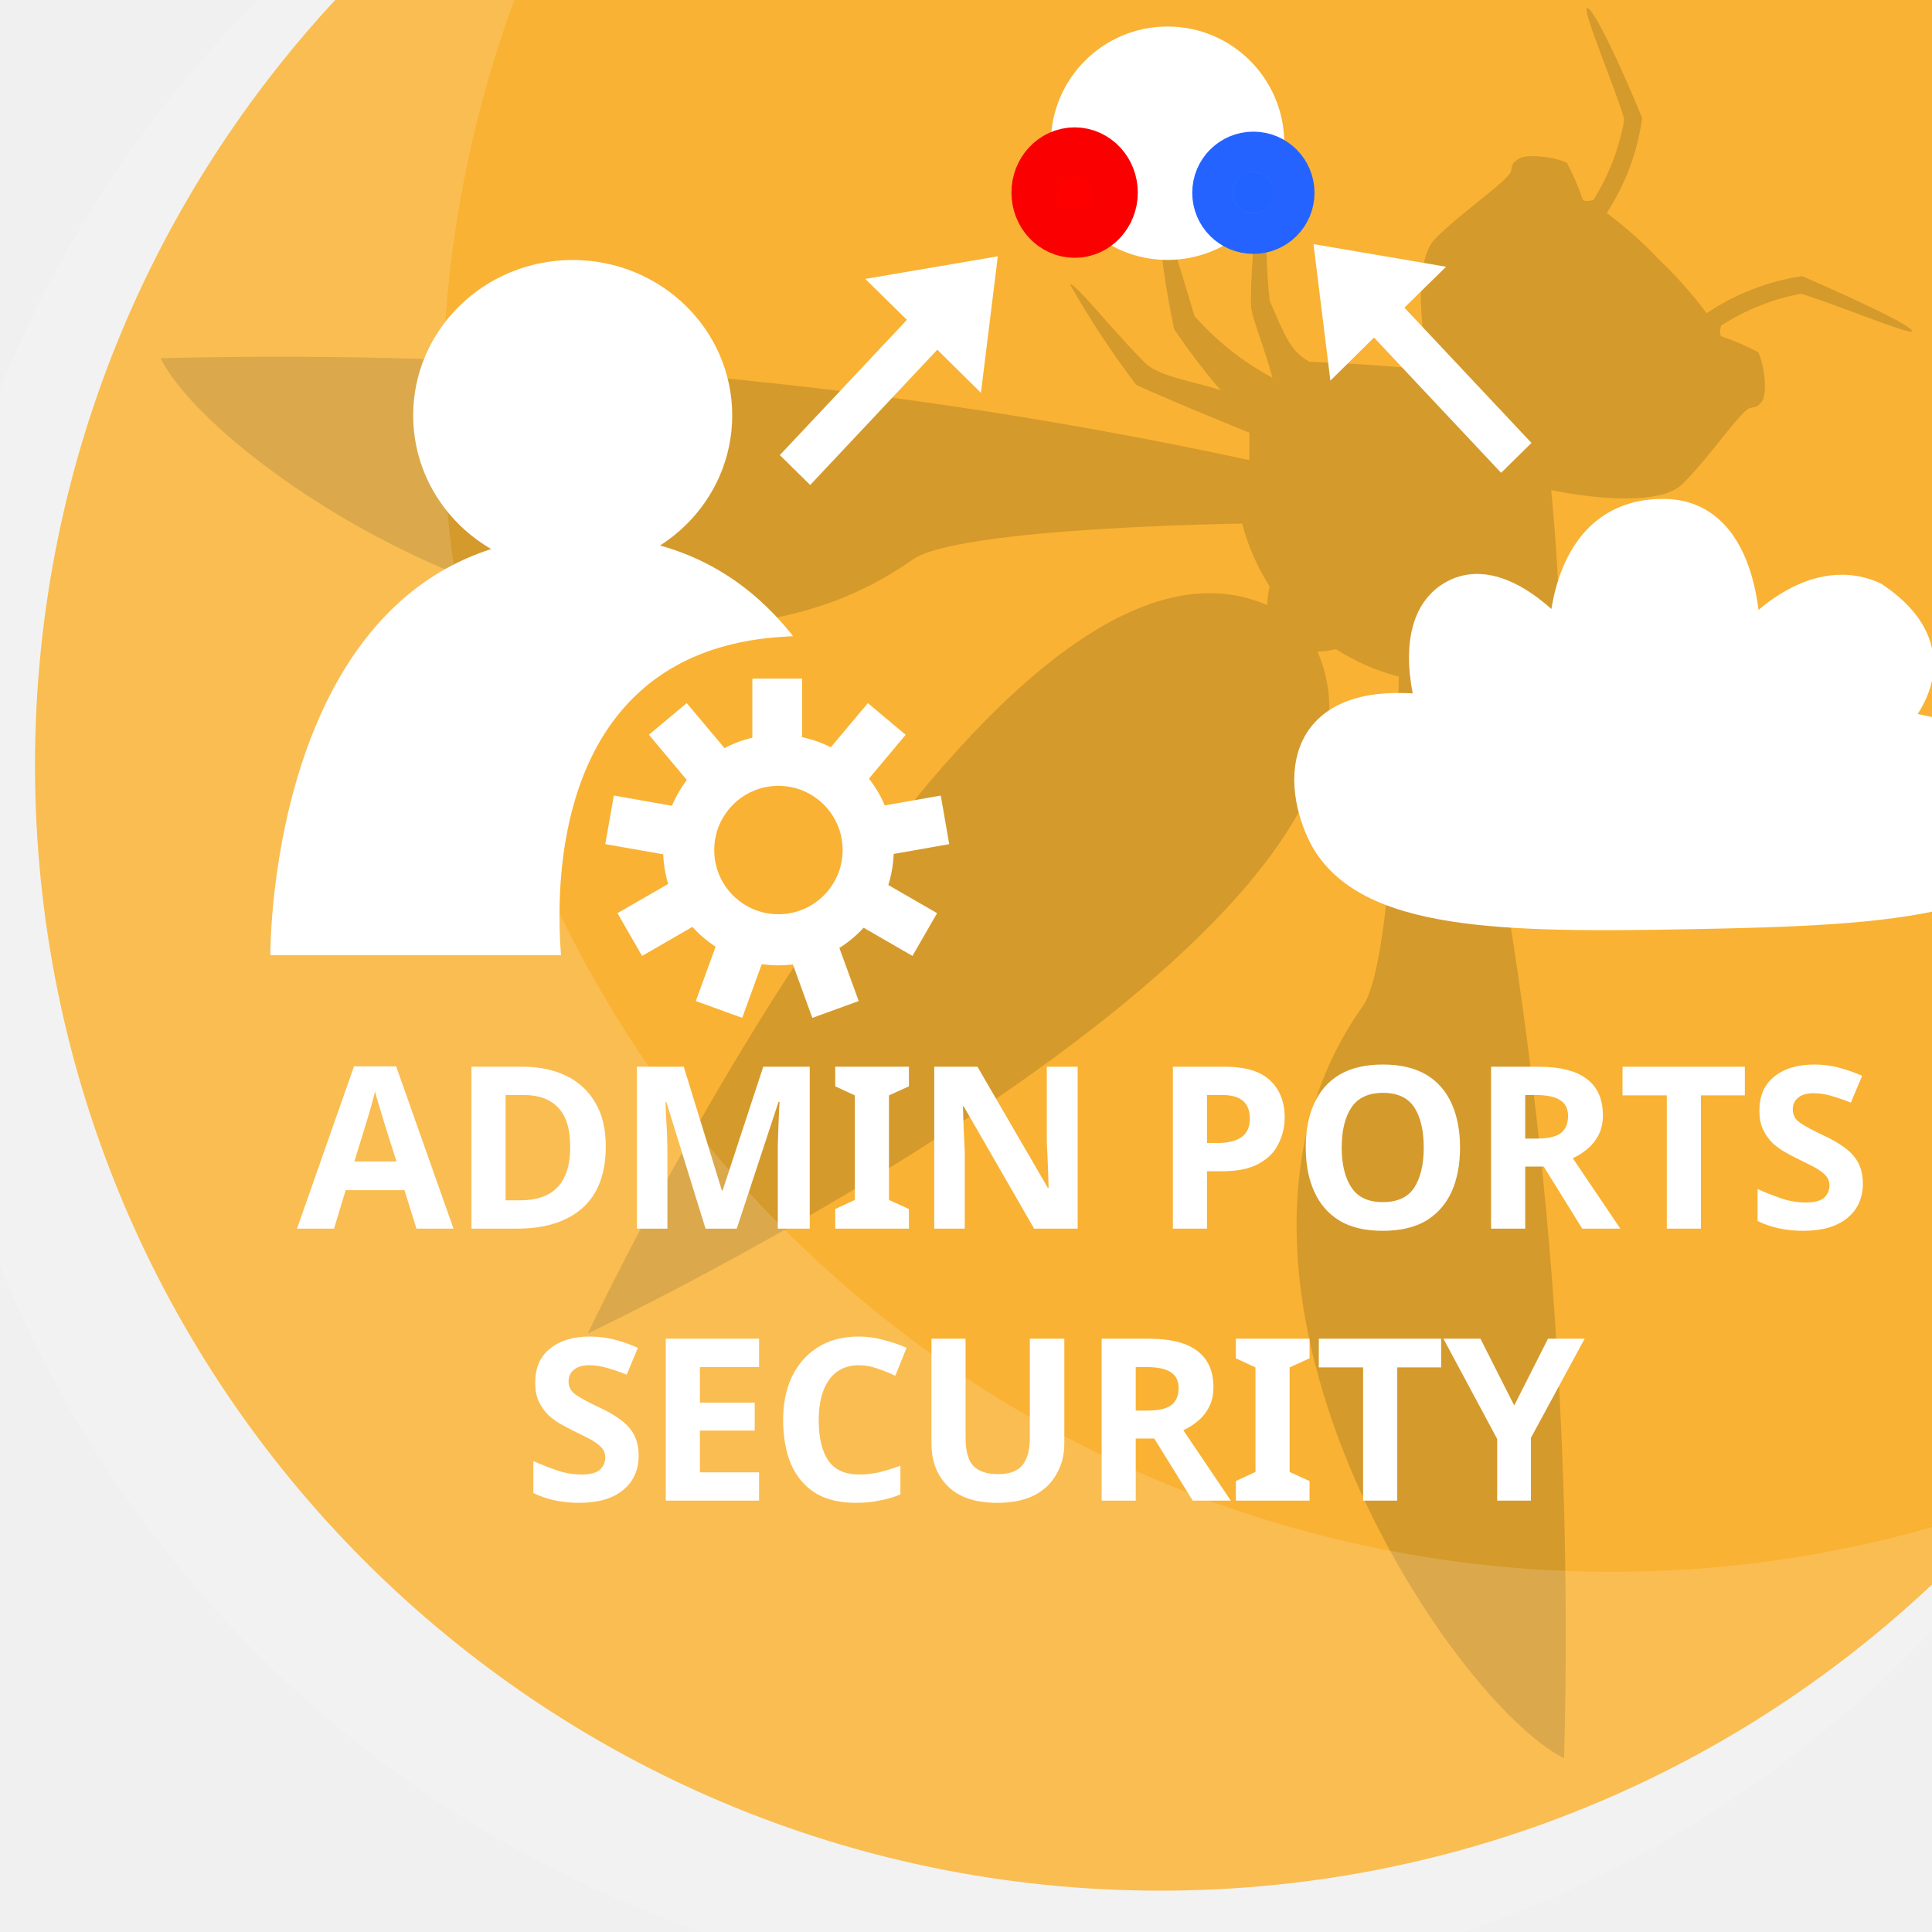
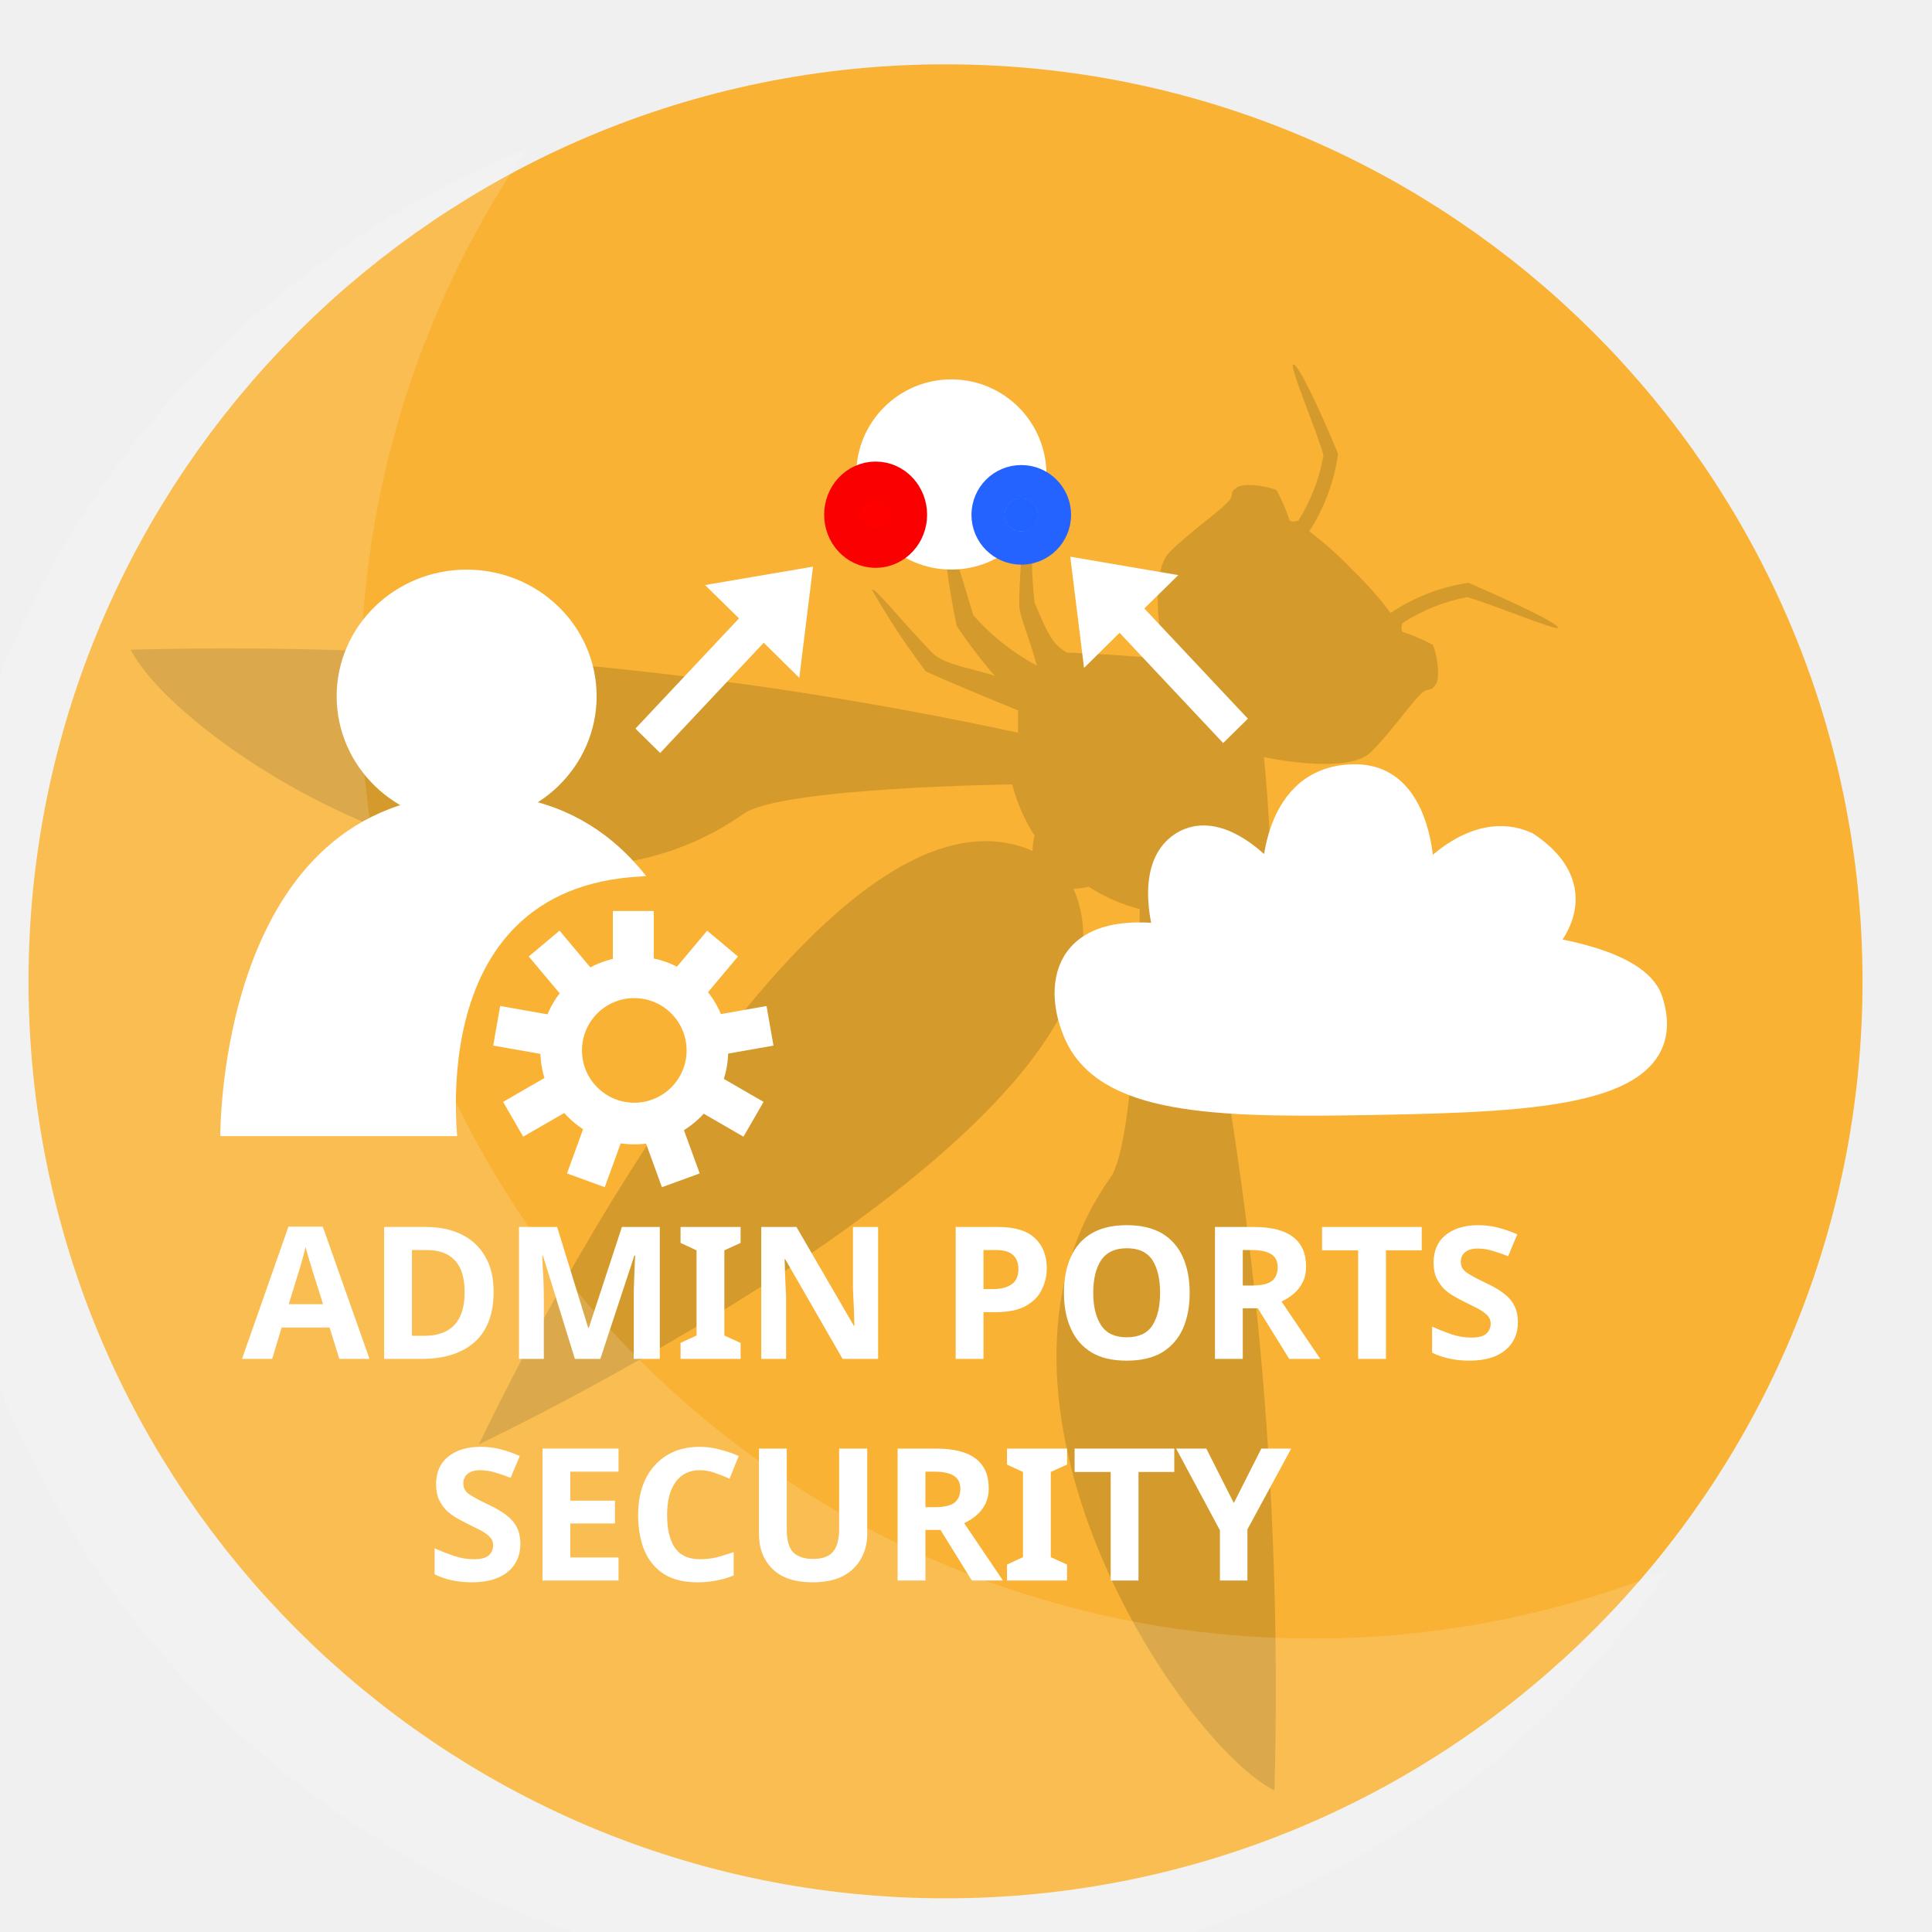
- <svg xmlns="http://www.w3.org/2000/svg" viewBox="0 0 83.15 83.15" version="1.1" id="svg5058" width="2.2cm" height="2.2cm">
+ <svg xmlns="http://www.w3.org/2000/svg" viewBox="0 0 102.047 102.047" version="1.1" id="svg5058" width="2.7cm" height="2.7cm">
  <defs id="defs5010">
    <style id="style5005">.cls-1{fill:none;}.cls-2{clip-path:url(#clip-path);}.cls-3{fill:#f9b233;stroke:#f9b233;stroke-miterlimit:10;stroke-width:10px;}.cls-4{fill:#d59a2c;}.cls-5,.cls-6,.cls-9{fill:#fff;}.cls-5{opacity:0.15;}.cls-6{font-size:9px;font-family:Hind-SemiBold, Hind;font-weight:700;letter-spacing:-0.01em;}.cls-7{fill:#1d1d1b;}.cls-8{fill:#009640;}</style>
    <clipPath id="clip-path">
      <circle class="cls-1" cx="94.95" cy="42.69" r="41.1" id="circle5007" style="fill:none" />
    </clipPath>
    <clipPath id="clip-path-3">
      <circle class="cls-1" cx="94.95" cy="42.69" r="41.1" id="circle5007-6" style="fill:none" />
    </clipPath>
    <clipPath clipPathUnits="userSpaceOnUse" id="clipPath3493">
      <path style="fill:none;stroke:#000000;stroke-width:0.708px;stroke-linecap:butt;stroke-linejoin:miter;stroke-opacity:1" d="m 24.234,52.707 c 0,0 -0.898,-5.618 3.714,-5.863 4.612,-0.245 0.648,-6.286 0.648,-6.286 l -5.775,-1.997 -2.594,2.979 0.278,3.265 -2.131,3.011 -0.247,4.944 z" id="path3495" />
    </clipPath>
  </defs>
-   <g id="Ebene_2" data-name="Ebene 2" transform="translate(0,-24.68039)">
+   <g id="Ebene_2" data-name="Ebene 2" transform="translate(0,-5.782749)">
    <g id="Ebene_2-2" data-name="Ebene 2">
      <text id="text5024" x="-53.04" y="23.421" />
      <text id="text5026" x="-53.04" y="23.421" />
      <g id="g846" transform="translate(-0.3810036,-0.7620074)">
        <circle style="fill:#f9b233;stroke:#f9b233;stroke-width:11.819px;stroke-miterlimit:10" class="cls-3" cx="50.323" cy="58.378" r="42.526" id="circle5014" />
        <path style="fill:#d59a2c;stroke-width:1.182" class="cls-4" d="m 71.811,36.642 a 18.178,18.178 0 0 1 2.021,2.281 9.987,9.987 0 0 1 4.113,-1.596 c 2.364,1.028 4.728,2.139 4.728,2.364 0,0.225 -3.546,-1.265 -4.799,-1.607 a 9.645,9.645 0 0 0 -3.416,1.371 c -0.118,0.343 0,0.461 0,0.461 a 10.176,10.176 0 0 1 1.596,0.686 c 0.225,0.449 0.449,1.82 0.118,2.163 -0.118,0.118 -0.071,0.165 -0.461,0.236 -0.39,0.071 -1.667,2.021 -2.908,3.262 -1.241,1.241 -5.661,0.272 -5.661,0.272 0,0 0.26,2.577 0.343,5.141 0.449,0.816 1.028,1.028 2.624,1.714 2.86,0.343 5.614,-0.071 5.721,0.225 0.106,0.295 -5.555,0.674 -6.052,0.567 -0.496,-0.106 -1.714,-0.567 -2.978,-0.91 a 11.819,11.819 0 0 0 2.636,3.309 c 2.281,0.686 4.562,1.371 4.562,1.607 A 38.543,38.543 0 0 1 68.974,57.503 29.478,29.478 0 0 1 66.338,55.506 c 0.295,0.875 0.532,2.636 1.182,3.25 1.548,1.537 3.546,3.085 3.369,3.227 A 39.477,39.477 0 0 1 66.575,59.134 C 65.759,57.35 64.53,54.265 64.53,54.265 h -1.182 a 197.183,197.183 0 0 1 4.35,46.852 c -4.929,-2.47 -16.984,-20.66 -8.664,-32.373 1.395,-1.95 1.548,-14.183 1.548,-14.183 a 9.337,9.337 0 0 1 -2.707,-1.182 3.321,3.321 0 0 1 -0.792,0.106 c 5.236,12.02 -31.404,29.348 -31.404,29.348 0,0 17.221,-36.593 29.241,-31.345 a 3.333,3.333 0 0 1 0.106,-0.804 9.337,9.337 0 0 1 -1.182,-2.707 c 0,0 -12.209,0.154 -14.183,1.548 C 27.949,57.799 9.759,45.79 7.289,40.861 a 197.915,197.915 0 0 1 46.864,4.385 v -1.182 c 0,0 -3.085,-1.241 -4.87,-2.057 a 39.477,39.477 0 0 1 -2.848,-4.314 c 0.142,-0.177 1.69,1.82 3.227,3.369 0.615,0.615 2.364,0.851 3.262,1.182 a 27.433,27.433 0 0 1 -2.009,-2.636 36.64,36.64 0 0 1 -0.721,-5.141 c 0.225,0 0.91,2.281 1.596,4.574 a 11.973,11.973 0 0 0 3.357,2.659 c -0.343,-1.265 -0.804,-2.364 -0.91,-2.967 -0.106,-0.603 0.272,-6.158 0.567,-6.052 0.295,0.106 -0.118,2.848 0.225,5.709 0.686,1.596 0.91,2.175 1.714,2.624 2.565,0.083 5.141,0.343 5.141,0.343 0,0 -0.957,-4.432 0.284,-5.661 1.241,-1.229 3.191,-2.518 3.25,-2.908 0.059,-0.39 0.118,-0.343 0.236,-0.449 0.343,-0.343 1.714,-0.118 2.163,0.106 a 10.697,10.697 0 0 1 0.686,1.596 c 0,0 0.118,0.118 0.461,0 a 9.645,9.645 0 0 0 1.324,-3.451 c -0.343,-1.265 -1.856,-4.787 -1.596,-4.799 0.26,-0.012 1.359,2.281 2.364,4.728 a 9.928,9.928 0 0 1 -1.525,4.09 18.178,18.178 0 0 1 2.281,2.033 z" id="path5016" />
        <path style="opacity:0.15;fill:#ffffff;stroke-width:1.182" class="cls-5" d="M 69.73,93.091 A 50.28,50.28 0 0 1 28.221,14.398 50.291,50.291 0 1 0 88.499,89.463 50.15,50.15 0 0 1 69.73,93.091 Z" id="path5018" />
        <text class="cls-6" id="text5022" x="13.163" y="78.322" style="font-weight:700;font-size:9.753px;font-family:Hind-SemiBold, Hind;letter-spacing:-0.01em;fill:#ffffff;stroke-width:1.084">ADMIN PORTS<tspan x="22.883" y="90.026" id="tspan5020" style="stroke-width:1.084">SECURITY</tspan>
        </text>
        <circle style="fill:#ffffff;stroke-width:1.182" id="circle5046" r="5.023" cy="31.606" cx="50.63" class="cls-9" />
        <path style="fill:#ffffff;stroke:#ffffff;stroke-width:1.218px;stroke-linecap:butt;stroke-linejoin:miter;stroke-opacity:1" d="m 57.346,61.504 c 1.853,3.393 7.71,3.472 15.807,3.32 8.486,-0.16 16.087,-0.466 14.443,-5.469 -0.706,-2.15 -5.817,-2.754 -5.817,-2.754 0,0 3.177,-2.886 -0.733,-5.506 -2.875,-1.311 -5.51,1.981 -5.51,1.981 0,0 0.176,-5.522 -3.538,-5.553 -4.485,-0.038 -4.353,5.516 -4.353,5.516 0,0 -2.692,-3.375 -4.882,-1.924 -1.957,1.296 -0.782,4.861 -0.782,4.861 -5.897,-0.782 -5.855,3.183 -4.635,5.529 z" id="path217" />
        <g id="g4735" transform="matrix(2.581114,0,0,2.514868,-37.909,-64.96658)" clip-path="url(#clipPath3493)">
          <circle r="1.715" cy="43.059" cx="24.384" id="path1024" style="opacity:1;fill:#ffffff;stroke:#ffffff;stroke-width:1.89;stroke-opacity:1" />
          <path id="path1026" d="m 24.527,45.113 c -5.243,0.022 -5.184,7.184 -5.184,7.184 h 10.367 c 0,0 -0.042,-7.205 -5.184,-7.184 z" style="color:#000000;font-style:normal;font-variant:normal;font-weight:normal;font-stretch:normal;font-size:medium;line-height:normal;font-family:sans-serif;font-variant-ligatures:normal;font-variant-position:normal;font-variant-caps:normal;font-variant-numeric:normal;font-variant-alternates:normal;font-feature-settings:normal;text-indent:0;text-align:start;text-decoration:none;text-decoration-line:none;text-decoration-style:solid;text-decoration-color:#000000;letter-spacing:normal;word-spacing:normal;text-transform:none;writing-mode:lr-tb;direction:ltr;text-orientation:mixed;dominant-baseline:auto;baseline-shift:baseline;text-anchor:start;white-space:normal;shape-padding:0;clip-rule:nonzero;display:inline;overflow:visible;visibility:visible;opacity:1;isolation:auto;mix-blend-mode:normal;color-interpolation:sRGB;color-interpolation-filters:linearRGB;solid-color:#000000;solid-opacity:1;vector-effect:none;fill:#ffffff;fill-opacity:1;fill-rule:nonzero;stroke:none;stroke-width:1.89;stroke-linecap:butt;stroke-linejoin:miter;stroke-miterlimit:4;stroke-dasharray:none;stroke-dashoffset:0;stroke-opacity:1;color-rendering:auto;image-rendering:auto;shape-rendering:auto;text-rendering:auto;enable-background:accumulate" />
        </g>
        <ellipse style="opacity:1;fill:#ff0000;stroke:#fa0000;stroke-width:3.498;stroke-opacity:1" id="path3400" cx="46.631" cy="33.731" rx="0.97" ry="1.058" />
        <circle style="opacity:1;fill:#2262ff;fill-opacity:1;stroke:#2463ff;stroke-width:3.498;stroke-miterlimit:4;stroke-dasharray:none;stroke-opacity:1" id="path3402" cx="54.324" cy="33.739" r="0.882" />
        <g id="g215-7" transform="matrix(-1.147281,0.1926743,0.232889,-1.16593,84.12428,102.521)">
          <rect class="cls-9" x="-19.524" y="57.047" width="1.339" height="9.287" transform="rotate(-45)" id="rect5038-3" style="fill:#ffffff;stroke-width:0.853" />
          <polygon class="cls-9" points="87.54,33.34 89.55,39.58 83.31,37.57 85.43,35.46 " id="polygon5040-6" transform="matrix(0.8528435,0,0,0.8528435,-39.83657,29.3798)" style="fill:#ffffff" />
        </g>
        <g id="g3477" transform="matrix(1.603382,0,0,1.603382,75.59975,-42.48164)">
          <circle r="2.409" cy="65.18" cx="-26.018" id="path3425" style="opacity:1;fill:none;fill-opacity:1;stroke:#ffffff;stroke-width:1.372;stroke-miterlimit:4;stroke-dasharray:none;stroke-opacity:1" />
          <rect y="61.236" x="-26.065" height="1.044" width="0.034" id="rect3427" style="opacity:1;fill:#000000;fill-opacity:1;stroke:#ffffff;stroke-width:1.29;stroke-miterlimit:4;stroke-dasharray:none;stroke-opacity:1" />
          <rect style="opacity:1;fill:#000000;fill-opacity:1;stroke:#ffffff;stroke-width:1.29;stroke-miterlimit:4;stroke-dasharray:none;stroke-opacity:1" id="rect3433" width="0.034" height="1.044" x="-26.065" y="61.236" />
          <rect y="61.236" x="-26.065" height="1.044" width="0.034" id="rect3435" style="opacity:1;fill:#000000;fill-opacity:1;stroke:#ffffff;stroke-width:1.29;stroke-miterlimit:4;stroke-dasharray:none;stroke-opacity:1" />
          <rect style="opacity:1;fill:#000000;fill-opacity:1;stroke:#ffffff;stroke-width:1.29;stroke-miterlimit:4;stroke-dasharray:none;stroke-opacity:1" id="rect3437" width="0.034" height="1.044" x="-26.065" y="61.236" />
          <rect y="61.236" x="-26.065" height="1.044" width="0.034" id="rect3439" style="opacity:1;fill:#000000;fill-opacity:1;stroke:#ffffff;stroke-width:1.29;stroke-miterlimit:4;stroke-dasharray:none;stroke-opacity:1" />
          <rect style="opacity:1;fill:#000000;fill-opacity:1;stroke:#ffffff;stroke-width:1.29;stroke-miterlimit:4;stroke-dasharray:none;stroke-opacity:1" id="rect3441" width="0.034" height="1.044" x="-26.065" y="61.236" />
          <rect y="61.236" x="-26.065" height="1.044" width="0.034" id="rect3443" style="opacity:1;fill:#000000;fill-opacity:1;stroke:#ffffff;stroke-width:1.29;stroke-miterlimit:4;stroke-dasharray:none;stroke-opacity:1" />
          <rect transform="rotate(80)" style="opacity:1;fill:#000000;fill-opacity:1;stroke:#ffffff;stroke-width:1.29;stroke-miterlimit:4;stroke-dasharray:none;stroke-opacity:1" id="rect3445" width="0.034" height="1.044" x="59.633" y="33.042" />
          <rect transform="rotate(40)" y="62.735" x="21.915" height="1.044" width="0.034" id="rect3447" style="opacity:1;fill:#000000;fill-opacity:1;stroke:#ffffff;stroke-width:1.29;stroke-miterlimit:4;stroke-dasharray:none;stroke-opacity:1" />
          <rect transform="rotate(-40)" style="opacity:1;fill:#000000;fill-opacity:1;stroke:#ffffff;stroke-width:1.29;stroke-miterlimit:4;stroke-dasharray:none;stroke-opacity:1" id="rect3449" width="0.034" height="1.044" x="-61.857" y="29.247" />
          <rect y="-13.949" x="69.44" height="1.044" width="0.034" id="rect3451" style="opacity:1;fill:#000000;fill-opacity:1;stroke:#ffffff;stroke-width:1.29;stroke-miterlimit:4;stroke-dasharray:none;stroke-opacity:1" transform="rotate(120)" />
          <rect transform="rotate(160)" style="opacity:1;fill:#000000;fill-opacity:1;stroke:#ffffff;stroke-width:1.29;stroke-miterlimit:4;stroke-dasharray:none;stroke-opacity:1" id="rect3453" width="0.034" height="1.044" x="46.748" y="-56.251" />
          <rect y="-74.069" x="2.174" height="1.044" width="0.034" id="rect3455" style="opacity:1;fill:#000000;fill-opacity:1;stroke:#ffffff;stroke-width:1.29;stroke-miterlimit:4;stroke-dasharray:none;stroke-opacity:1" transform="rotate(-160)" />
          <rect transform="rotate(-120)" style="opacity:1;fill:#000000;fill-opacity:1;stroke:#ffffff;stroke-width:1.29;stroke-miterlimit:4;stroke-dasharray:none;stroke-opacity:1" id="rect3457" width="0.034" height="1.044" x="-43.425" y="-59.067" />
          <rect y="-18.264" x="-68.713" height="1.044" width="0.034" id="rect3459" style="opacity:1;fill:#000000;fill-opacity:1;stroke:#ffffff;stroke-width:1.29;stroke-miterlimit:4;stroke-dasharray:none;stroke-opacity:1" transform="rotate(-80)" />
        </g>
        <g id="g215-7-6" transform="matrix(1.147281,0.1926743,-0.232889,-1.16593,16.11287,103.0452)">
          <rect class="cls-9" x="-19.524" y="57.047" width="1.339" height="9.287" transform="rotate(-45)" id="rect5038-3-3" style="fill:#ffffff;stroke-width:0.853" />
          <polygon class="cls-9" points="83.31,37.57 85.43,35.46 87.54,33.34 89.55,39.58 " id="polygon5040-6-9" transform="matrix(0.8528435,0,0,0.8528435,-39.83657,29.3798)" style="fill:#ffffff" />
        </g>
      </g>
    </g>
  </g>
</svg>
